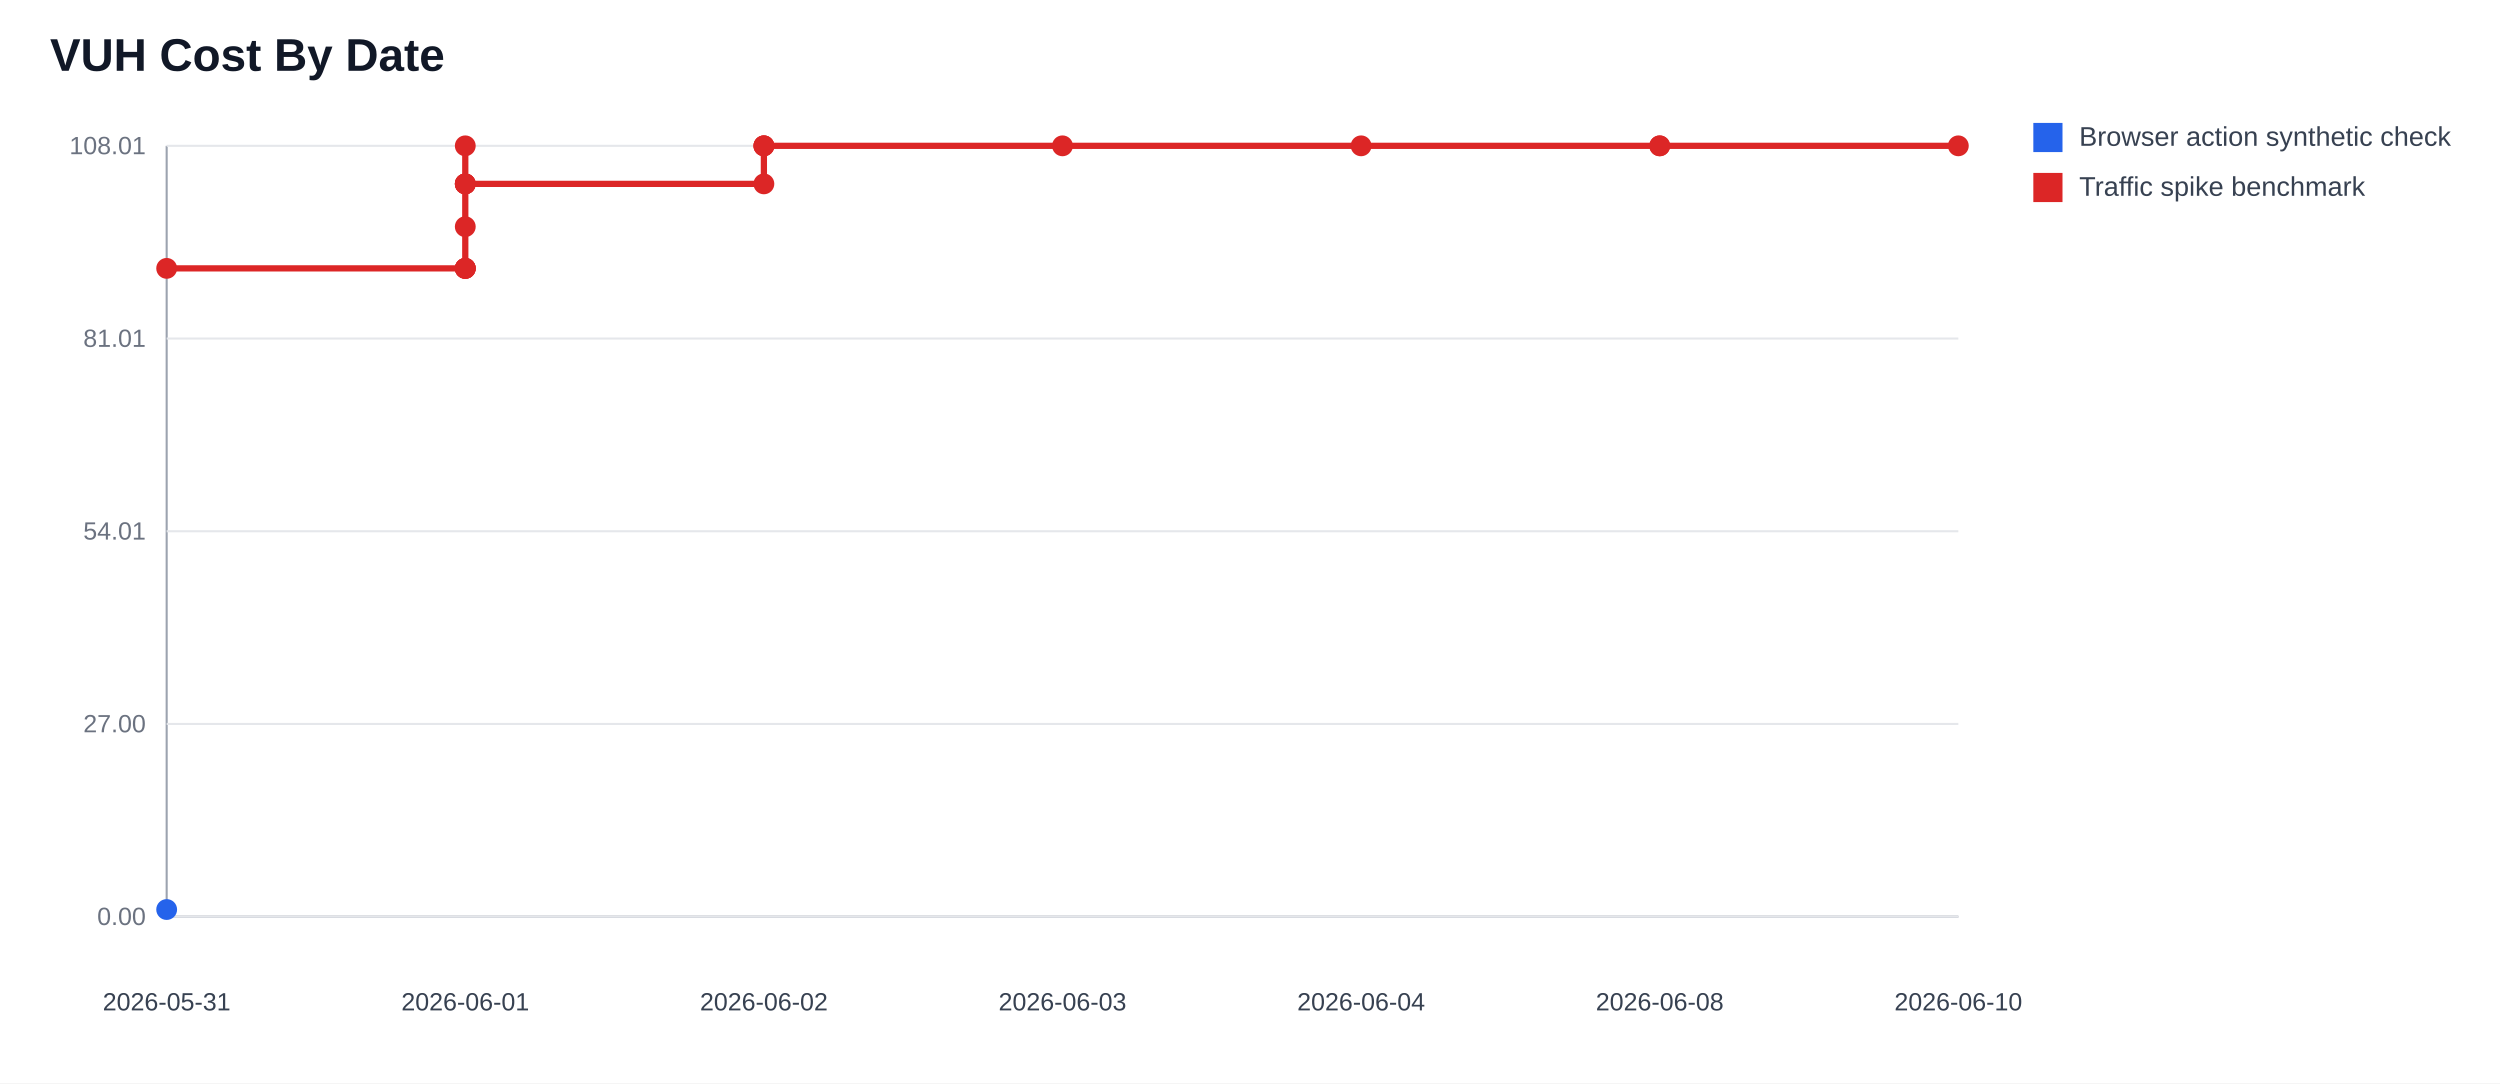
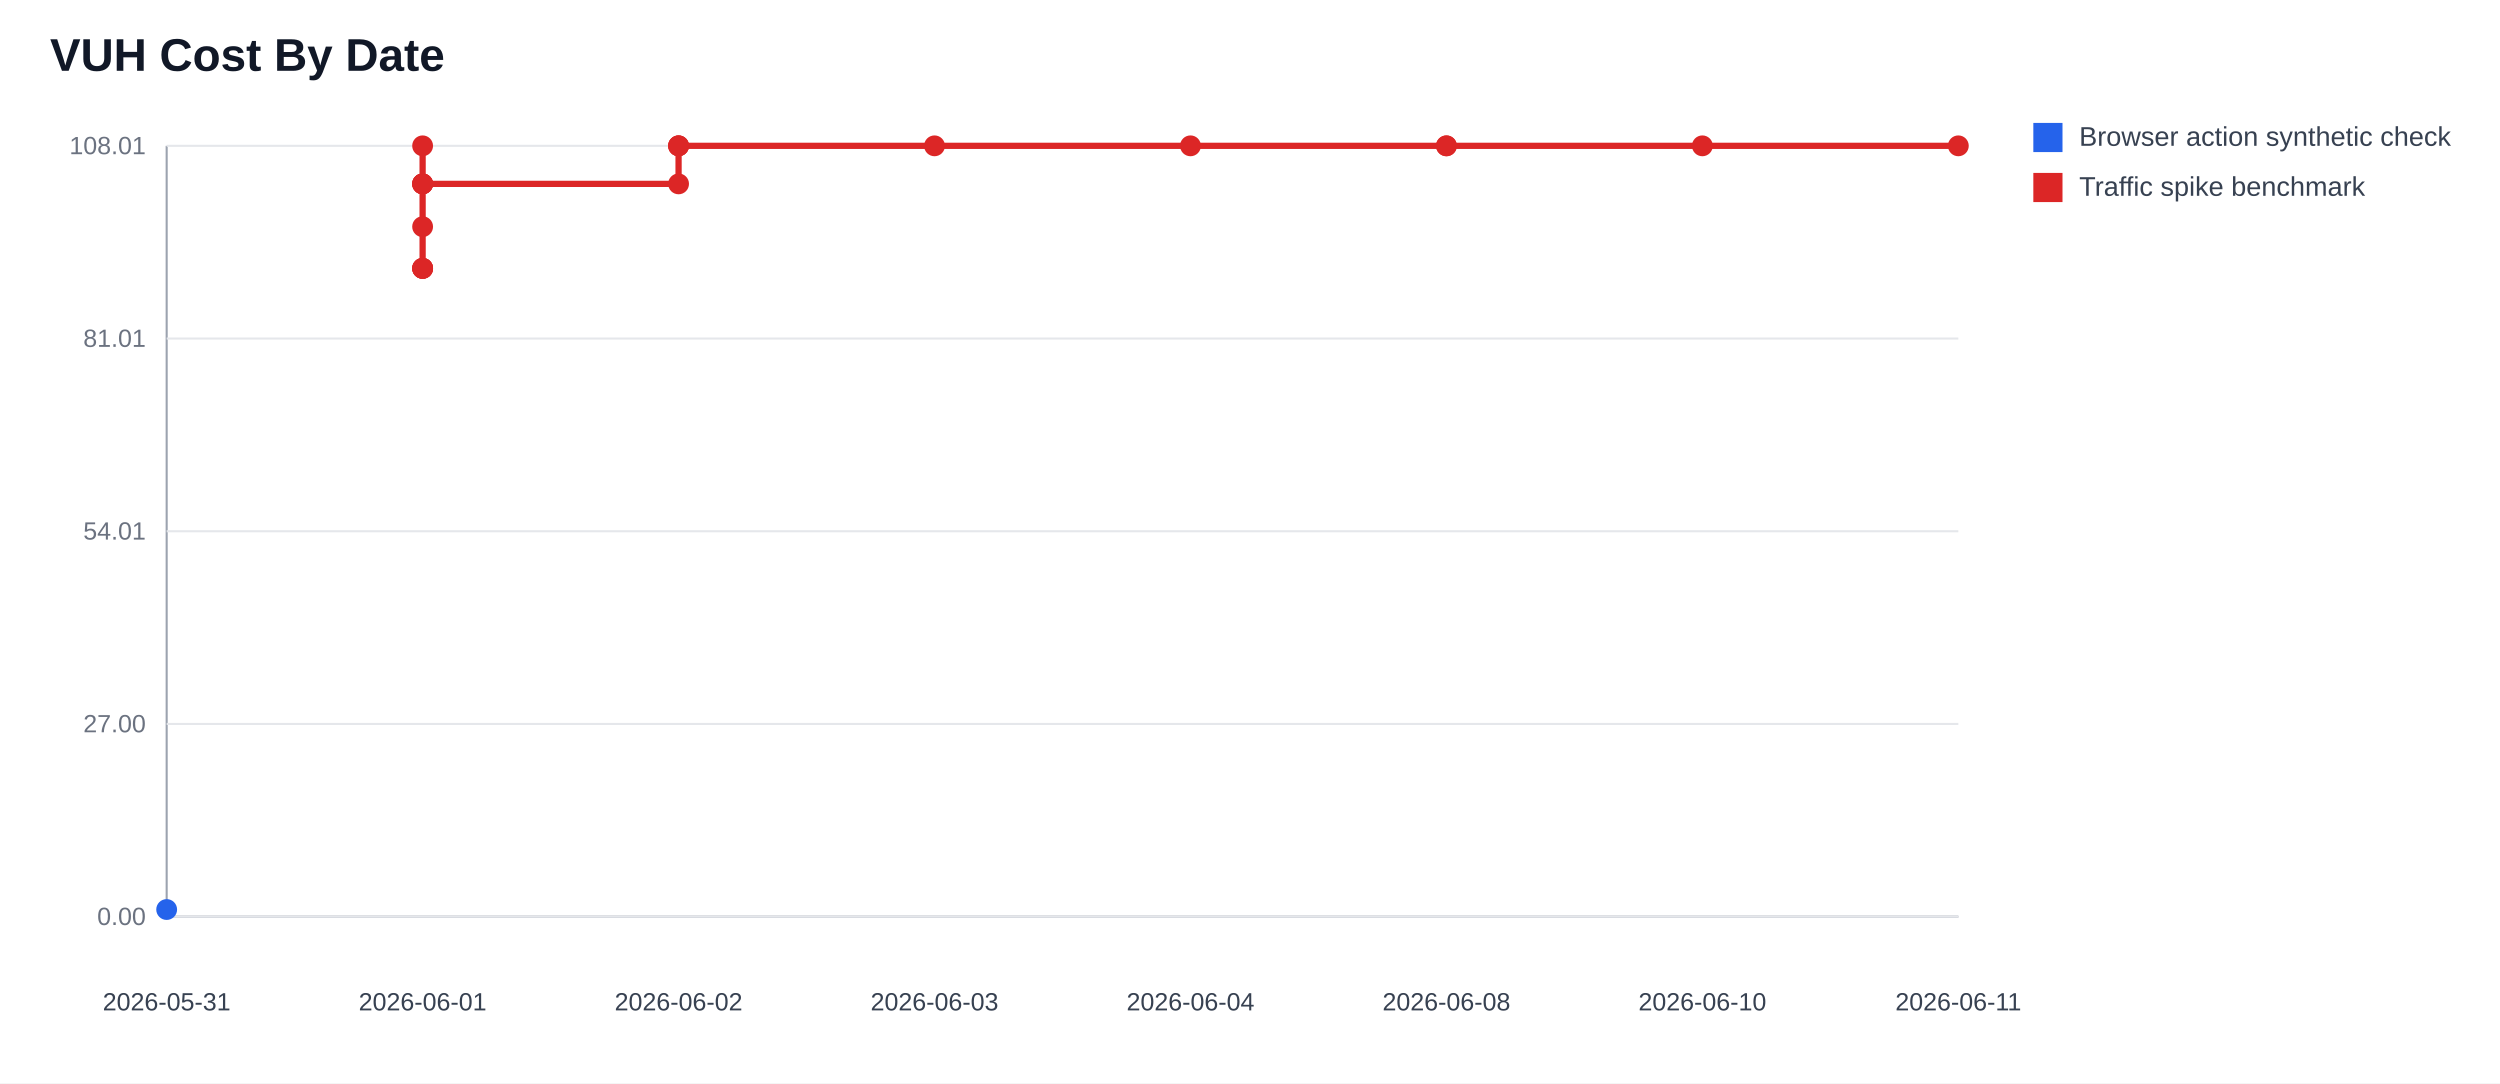
<svg xmlns="http://www.w3.org/2000/svg" width="1200" height="520" viewBox="0 0 1200 520" role="img" aria-label="VUH Cost By Date">
  <rect width="100%" height="100%" fill="#ffffff" />
  <text x="24" y="34" font-family="Arial, sans-serif" font-size="22" font-weight="700" fill="#111827">VUH Cost By Date</text>
  <line x1="80" y1="440" x2="940" y2="440" stroke="#9ca3af" />
  <line x1="80" y1="70" x2="80" y2="440" stroke="#9ca3af" />
  <line x1="80" y1="440" x2="940" y2="440" stroke="#e5e7eb" />
  <text x="70" y="444" text-anchor="end" font-family="Arial, sans-serif" font-size="12" fill="#6b7280">0.00</text>
  <line x1="80" y1="347.5" x2="940" y2="347.5" stroke="#e5e7eb" />
  <text x="70" y="351.5" text-anchor="end" font-family="Arial, sans-serif" font-size="12" fill="#6b7280">27.00</text>
  <line x1="80" y1="255" x2="940" y2="255" stroke="#e5e7eb" />
  <text x="70" y="259" text-anchor="end" font-family="Arial, sans-serif" font-size="12" fill="#6b7280">54.01</text>
  <line x1="80" y1="162.5" x2="940" y2="162.5" stroke="#e5e7eb" />
  <text x="70" y="166.5" text-anchor="end" font-family="Arial, sans-serif" font-size="12" fill="#6b7280">81.01</text>
  <line x1="80" y1="70" x2="940" y2="70" stroke="#e5e7eb" />
  <text x="70" y="74" text-anchor="end" font-family="Arial, sans-serif" font-size="12" fill="#6b7280">108.01</text>
  <text x="80" y="485" text-anchor="middle" font-family="Arial, sans-serif" font-size="12" fill="#374151">2026-05-31</text>
-   <text x="223.333" y="485" text-anchor="middle" font-family="Arial, sans-serif" font-size="12" fill="#374151">2026-06-01</text>
-   <text x="366.667" y="485" text-anchor="middle" font-family="Arial, sans-serif" font-size="12" fill="#374151">2026-06-02</text>
-   <text x="510" y="485" text-anchor="middle" font-family="Arial, sans-serif" font-size="12" fill="#374151">2026-06-03</text>
-   <text x="653.333" y="485" text-anchor="middle" font-family="Arial, sans-serif" font-size="12" fill="#374151">2026-06-04</text>
-   <text x="796.667" y="485" text-anchor="middle" font-family="Arial, sans-serif" font-size="12" fill="#374151">2026-06-08</text>
-   <text x="940" y="485" text-anchor="middle" font-family="Arial, sans-serif" font-size="12" fill="#374151">2026-06-10</text>
+   <text x="202.857" y="485" text-anchor="middle" font-family="Arial, sans-serif" font-size="12" fill="#374151">2026-06-01</text>
+   <text x="325.714" y="485" text-anchor="middle" font-family="Arial, sans-serif" font-size="12" fill="#374151">2026-06-02</text>
+   <text x="448.571" y="485" text-anchor="middle" font-family="Arial, sans-serif" font-size="12" fill="#374151">2026-06-03</text>
+   <text x="571.429" y="485" text-anchor="middle" font-family="Arial, sans-serif" font-size="12" fill="#374151">2026-06-04</text>
+   <text x="694.286" y="485" text-anchor="middle" font-family="Arial, sans-serif" font-size="12" fill="#374151">2026-06-08</text>
+   <text x="817.143" y="485" text-anchor="middle" font-family="Arial, sans-serif" font-size="12" fill="#374151">2026-06-10</text>
+   <text x="940" y="485" text-anchor="middle" font-family="Arial, sans-serif" font-size="12" fill="#374151">2026-06-11</text>
  <polyline points="80,436.574" fill="none" stroke="#2563eb" stroke-width="3" />
  <circle cx="80" cy="436.574" r="5" fill="#2563eb" />
  <rect x="976" y="59" width="14" height="14" fill="#2563eb" />
  <text x="998" y="70" font-family="Arial, sans-serif" font-size="13" fill="#374151">Browser action synthetic check</text>
-   <polyline points="80,128.818 223.333,128.818 223.333,128.818 223.333,128.818 223.333,128.818 223.333,108.812 223.333,88.258 223.333,70 223.333,88.258 223.333,88.258 223.333,88.258 366.667,88.258 366.667,70 366.667,70 366.667,70 510,70 653.333,70 796.667,70 796.667,70 940,70" fill="none" stroke="#dc2626" stroke-width="3" />
-   <circle cx="80" cy="128.818" r="5" fill="#dc2626" />
-   <circle cx="223.333" cy="128.818" r="5" fill="#dc2626" />
-   <circle cx="223.333" cy="128.818" r="5" fill="#dc2626" />
-   <circle cx="223.333" cy="128.818" r="5" fill="#dc2626" />
-   <circle cx="223.333" cy="128.818" r="5" fill="#dc2626" />
-   <circle cx="223.333" cy="108.812" r="5" fill="#dc2626" />
-   <circle cx="223.333" cy="88.258" r="5" fill="#dc2626" />
-   <circle cx="223.333" cy="70" r="5" fill="#dc2626" />
-   <circle cx="223.333" cy="88.258" r="5" fill="#dc2626" />
-   <circle cx="223.333" cy="88.258" r="5" fill="#dc2626" />
-   <circle cx="223.333" cy="88.258" r="5" fill="#dc2626" />
-   <circle cx="366.667" cy="88.258" r="5" fill="#dc2626" />
-   <circle cx="366.667" cy="70" r="5" fill="#dc2626" />
-   <circle cx="366.667" cy="70" r="5" fill="#dc2626" />
-   <circle cx="366.667" cy="70" r="5" fill="#dc2626" />
-   <circle cx="510" cy="70" r="5" fill="#dc2626" />
-   <circle cx="653.333" cy="70" r="5" fill="#dc2626" />
-   <circle cx="796.667" cy="70" r="5" fill="#dc2626" />
-   <circle cx="796.667" cy="70" r="5" fill="#dc2626" />
+   <polyline points="202.857,128.818 202.857,128.818 202.857,128.818 202.857,128.818 202.857,108.812 202.857,88.258 202.857,70 202.857,88.258 202.857,88.258 202.857,88.258 325.714,88.258 325.714,70 325.714,70 325.714,70 448.571,70 571.429,70 694.286,70 694.286,70 817.143,70 940,70" fill="none" stroke="#dc2626" stroke-width="3" />
+   <circle cx="202.857" cy="128.818" r="5" fill="#dc2626" />
+   <circle cx="202.857" cy="128.818" r="5" fill="#dc2626" />
+   <circle cx="202.857" cy="128.818" r="5" fill="#dc2626" />
+   <circle cx="202.857" cy="128.818" r="5" fill="#dc2626" />
+   <circle cx="202.857" cy="108.812" r="5" fill="#dc2626" />
+   <circle cx="202.857" cy="88.258" r="5" fill="#dc2626" />
+   <circle cx="202.857" cy="70" r="5" fill="#dc2626" />
+   <circle cx="202.857" cy="88.258" r="5" fill="#dc2626" />
+   <circle cx="202.857" cy="88.258" r="5" fill="#dc2626" />
+   <circle cx="202.857" cy="88.258" r="5" fill="#dc2626" />
+   <circle cx="325.714" cy="88.258" r="5" fill="#dc2626" />
+   <circle cx="325.714" cy="70" r="5" fill="#dc2626" />
+   <circle cx="325.714" cy="70" r="5" fill="#dc2626" />
+   <circle cx="325.714" cy="70" r="5" fill="#dc2626" />
+   <circle cx="448.571" cy="70" r="5" fill="#dc2626" />
+   <circle cx="571.429" cy="70" r="5" fill="#dc2626" />
+   <circle cx="694.286" cy="70" r="5" fill="#dc2626" />
+   <circle cx="694.286" cy="70" r="5" fill="#dc2626" />
+   <circle cx="817.143" cy="70" r="5" fill="#dc2626" />
  <circle cx="940" cy="70" r="5" fill="#dc2626" />
  <rect x="976" y="83" width="14" height="14" fill="#dc2626" />
  <text x="998" y="94" font-family="Arial, sans-serif" font-size="13" fill="#374151">Traffic spike benchmark</text>
</svg>
